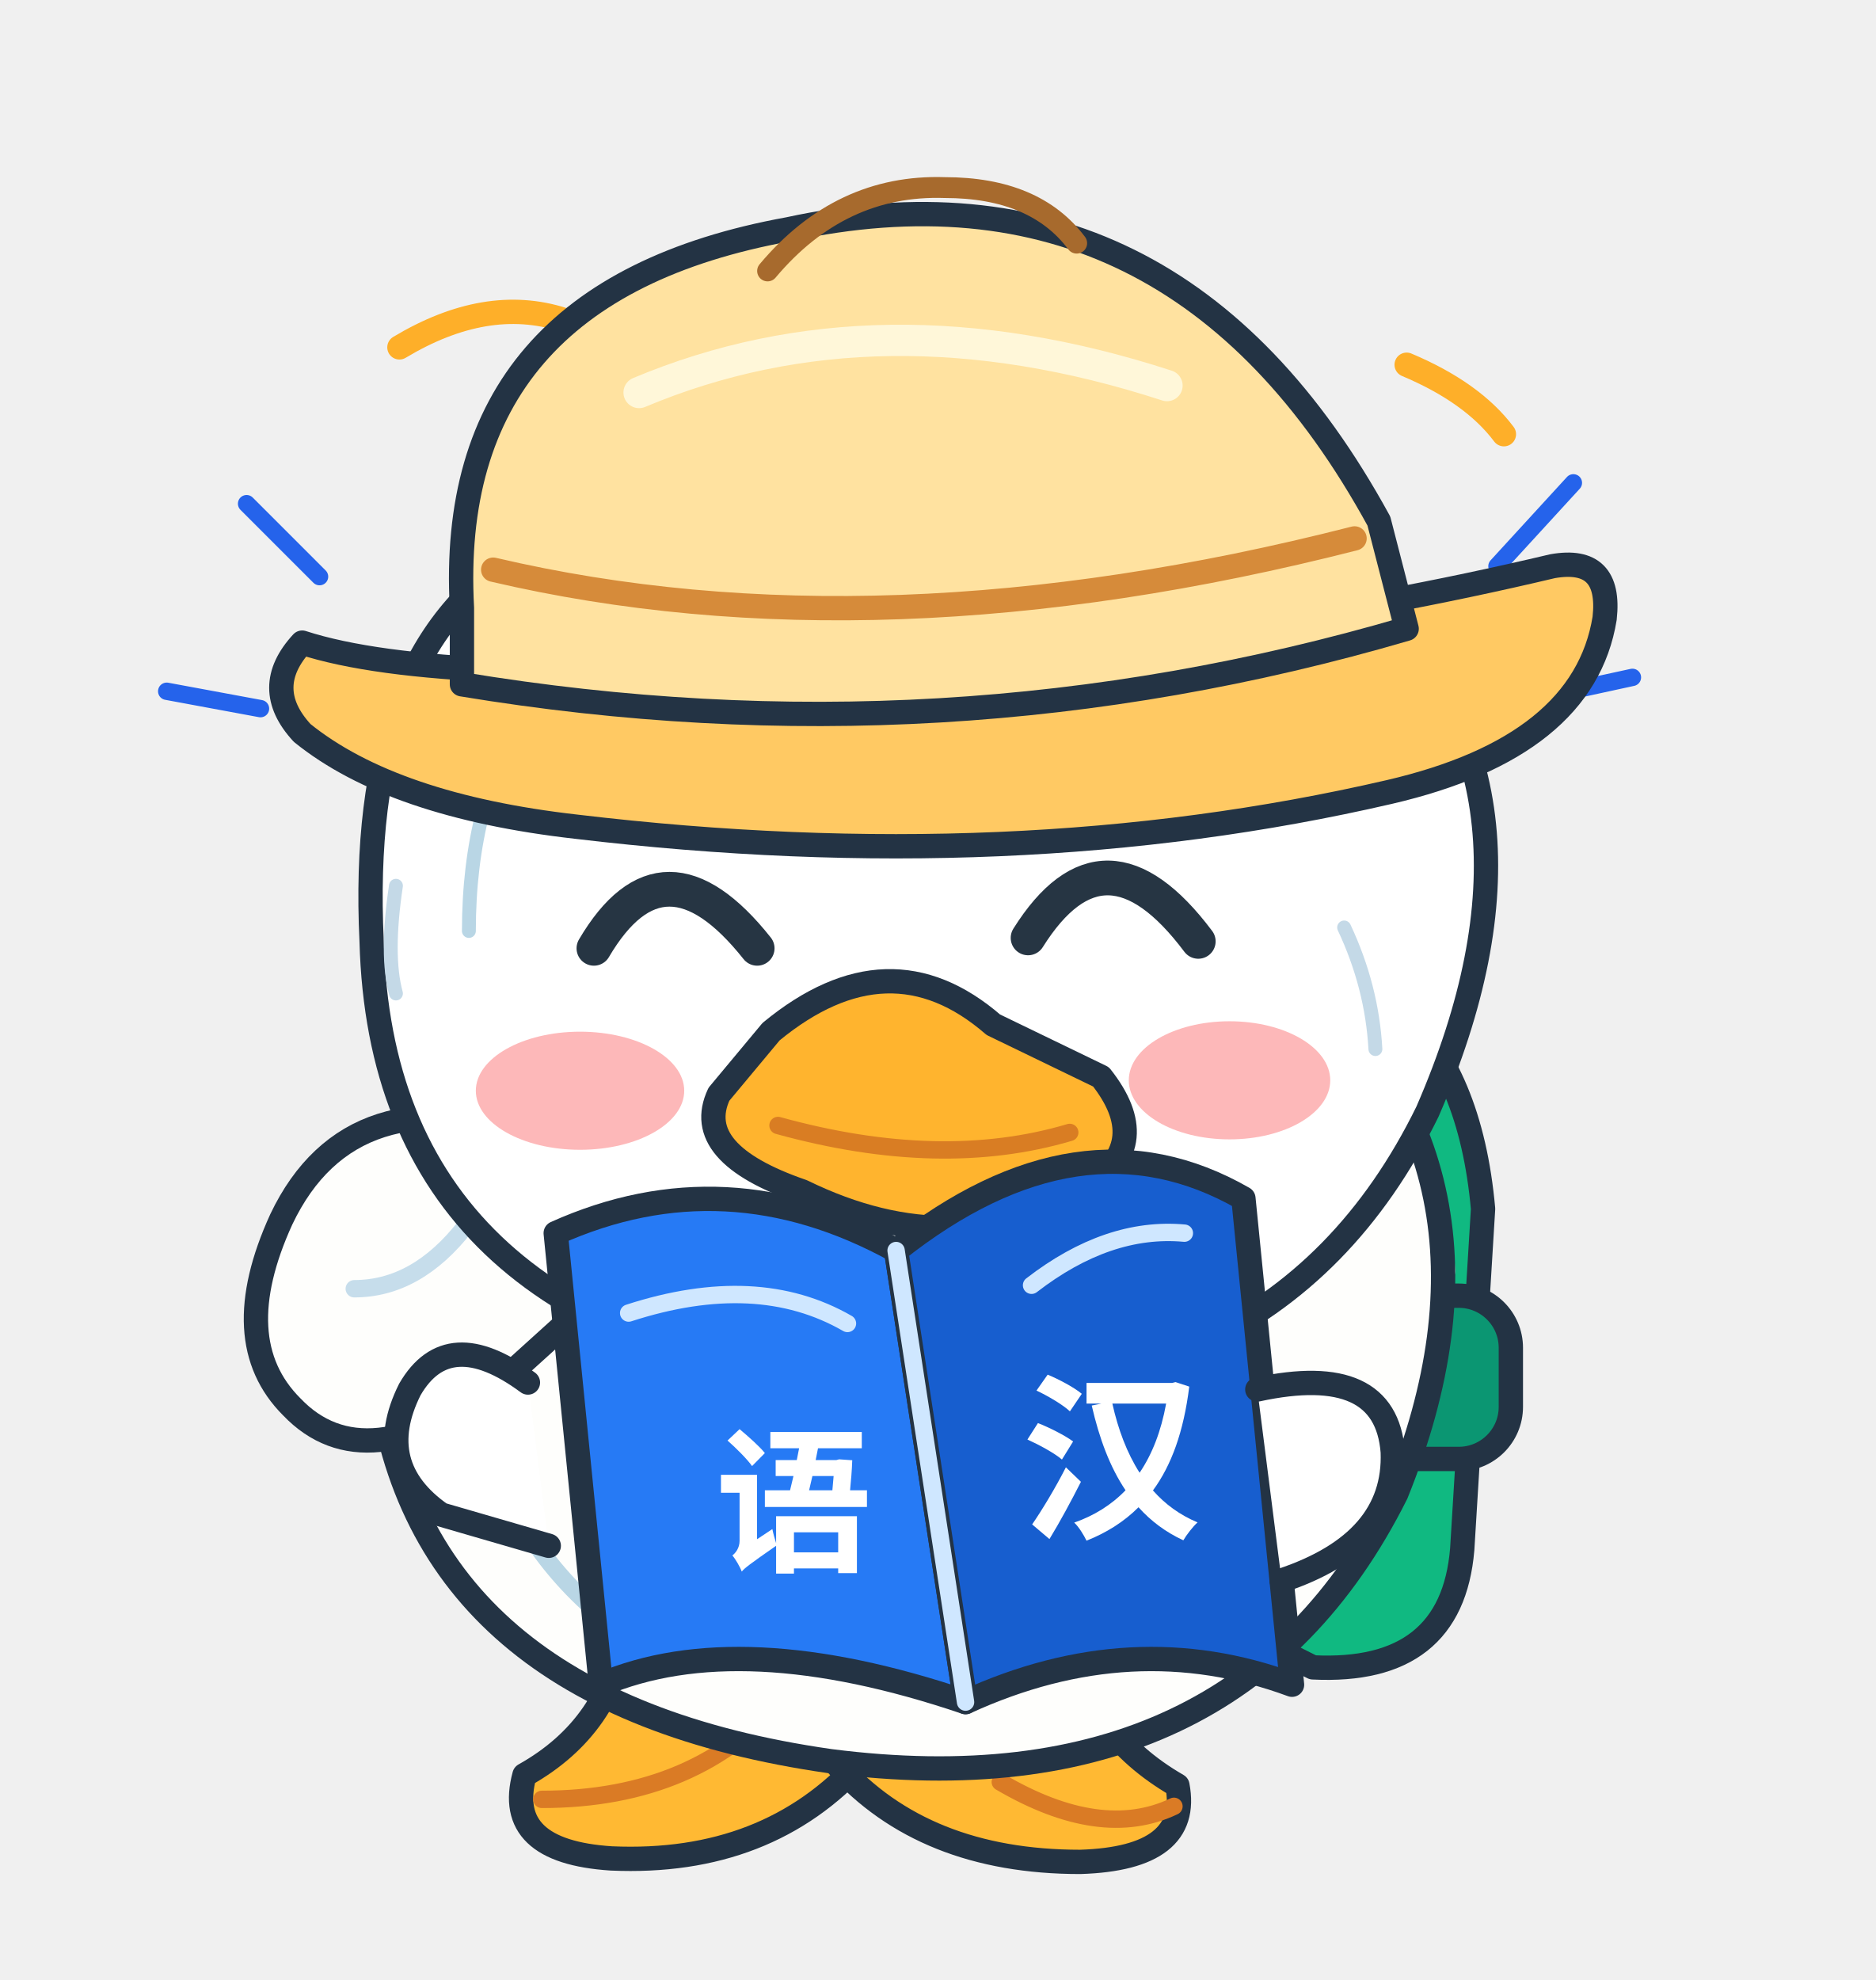
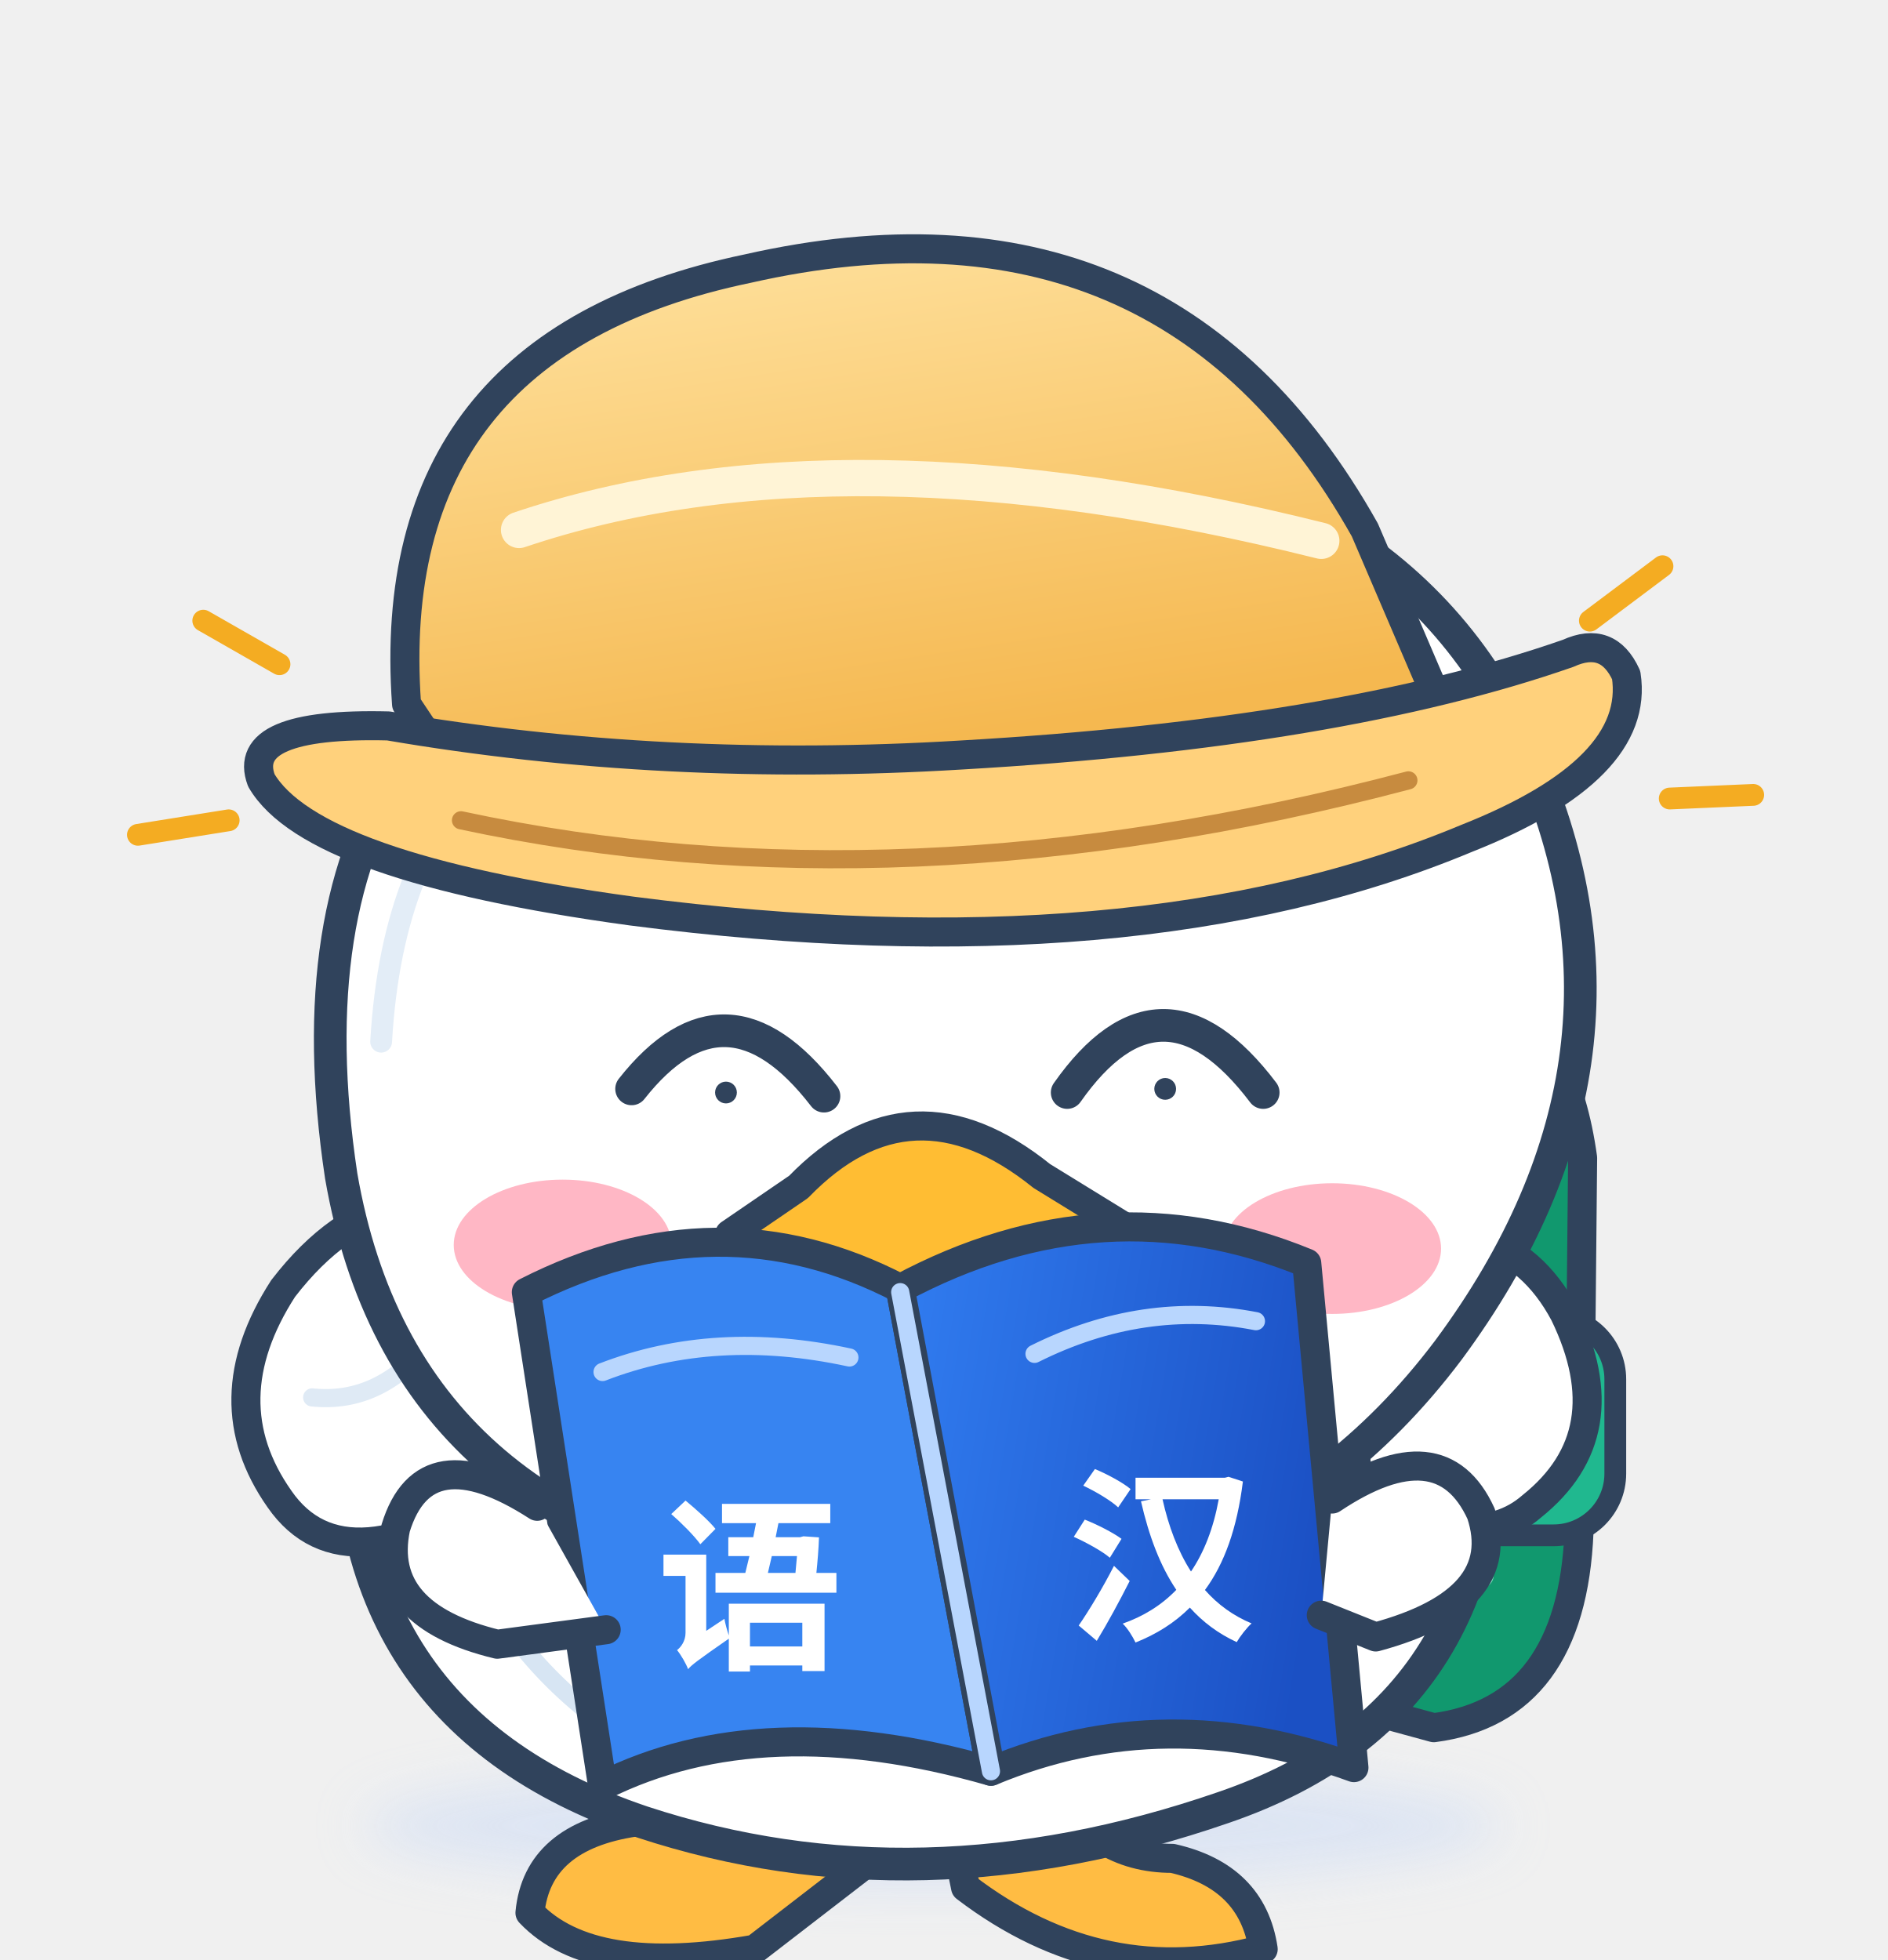
- <svg xmlns="http://www.w3.org/2000/svg" viewBox="0 0 540 570" role="img" aria-labelledby="title desc">
-   <g stroke="#233344" stroke-width="7" stroke-linecap="round" stroke-linejoin="round">
-     <path d="M92 166l-21-21M75 204l-27-5M431 163l22-24M447 200l23-5" fill="none" stroke="#2563EB" stroke-width="5" />
-     <path d="M115 100q25-15 47-8M405 105q19 8 28 20" fill="none" stroke="#FEAF29" stroke-width="7" />
-     <path d="M180 469q-4 28-29 42-6 22 25 24 45 2 72-28l-5-40zM308 471q5 28 31 43 4 21-28 22-45 0-70-28l7-39z" fill="#FFB933" />
-     <path d="M156 518q45 0 70-30M288 513q29 17 50 7" fill="none" stroke="#DA7B25" stroke-width="5" />
-     <path d="M344 272q76-2 83 76l-6 98q-3 36-43 34l-28-14z" fill="#10B981" />
-     <path d="M378 293q35 22 38 73M389 401l22-2" fill="none" stroke="#E5F8E9" stroke-width="6" />
-     <rect x="379" y="373" width="56" height="47" rx="15" fill="#0B9672" />
-     <path d="M166 259q-67 48-57 137 11 94 130 111 117 15 163-77 38-94-31-153z" fill="#FEFEFC" />
-     <path d="M134 369q-1 76 58 109" stroke="#B9D6E5" stroke-width="5" fill="none" />
-     <path d="M156 327q-55-18-75 24-16 35 3 54 21 22 59-6l42-38z" fill="#FEFEFC" />
-     <path d="M102 371q18 0 32-18" fill="none" stroke="#C6DDEB" stroke-width="5" />
-     <path d="M149 160q-46 28-42 111 3 111 134 128 124 15 170-79 40-92-15-146-66-66-155-51-53 9-92 37z" fill="#FFFFFF" />
-     <path d="M135 268q0-75 66-104" fill="none" stroke="#B9D6E5" stroke-width="4" />
-     <path d="M87 185q40 13 155 6 108-5 205-28 17-3 15 15-6 37-62 50-108 25-234 10-53-6-79-27-12-13 0-26z" fill="#FFC963" />
-     <path d="M133 175q-5-91 94-109 111-24 170 84l8 31q-133 39-272 16z" fill="#FFE2A0" />
-     <path d="M142 164q111 26 248-9" fill="none" stroke="#D68B3A" stroke-width="7" />
-     <path d="M221 78q21-25 51-24 26 0 38 16" fill="none" stroke="#A76A2D" stroke-width="6" />
-     <path d="M184 113q69-29 152-2" fill="none" stroke="#FFF7D9" stroke-width="9" />
-     <path d="M171 273q20-34 47 0M296 270q22-35 49 1" fill="none" stroke="#263543" stroke-width="10" />
-     <ellipse cx="167" cy="314" rx="30" ry="17" fill="#FDB8B9" stroke="none" />
-     <ellipse cx="354" cy="311" rx="29" ry="17" fill="#FDB8B9" stroke="none" />
-     <path d="M222 297q34-28 64-2l31 15q15 19-3 31-38 24-83 2-32-11-24-28z" fill="#FFB42E" />
-     <path d="M224 324q47 13 84 2" stroke="#D97D23" stroke-width="5" fill="none" />
-     <path d="M160 355q49-22 98 5l20 130q-65-22-105-5z" fill="#267AF5" />
-     <path d="M278 490l-20-130q53-42 100-15l14 140q-46-17-94 5z" fill="#175ECF" />
-     <path d="M258 360l20 130M181 378q37-12 63 3M297 370q22-17 44-15" fill="none" stroke="#CFE7FF" stroke-width="5" />
-     <text x="294" y="439" font-family="Noto Sans SC,Microsoft Yahei,sans-serif" font-size="52" font-weight="900" fill="#FFFFFF" stroke="none">汉</text>
-     <text x="206" y="449" font-family="Noto Sans SC,Microsoft Yahei,sans-serif" font-size="45" font-weight="900" fill="#FFFFFF" stroke="none">语</text>
-     <path d="M152 398q-23-17-34 2-11 22 9 36l31 9M362 400q37-8 39 18 1 26-32 37" fill="#FFFFFF" />
-     <path d="M114 255q-3 20 0 31M387 267q8 17 9 35" stroke="#C4D9E7" stroke-width="4" fill="none" />
+ <svg xmlns="http://www.w3.org/2000/svg" width="520" height="540" viewBox="0 0 520 540">
+   <defs>
+     <linearGradient id="hat" x2=".3" y2="1">
+       <stop stop-color="#ffe3a1" />
+       <stop offset="1" stop-color="#f5b850" />
+     </linearGradient>
+     <linearGradient id="book" x2="1" y2=".2">
+       <stop stop-color="#317df1" />
+       <stop offset="1" stop-color="#1b50c4" />
+     </linearGradient>
+     <filter id="shadow" x="-30%" y="-30%" width="160%" height="170%">
+       <feGaussianBlur stdDeviation="7" />
+     </filter>
+   </defs>
+   <ellipse cx="257" cy="503" rx="157" ry="17" fill="#c8d9f7" opacity=".48" filter="url(#shadow)" />
+   <g stroke="#30435c" stroke-linecap="round" stroke-linejoin="round">
+     <g fill="none" stroke="#F4AC22" stroke-width="6">
+       <path d="M77 183l-21-12M63 226l-25 4M438 171l20-15M460 220l23-1" />
+     </g>
+     <path d="M360 267q67-13 76 52l-1 103q-2 49-40 54l-44-12z" fill="#11986E" stroke-width="8" />
+     <path d="M387 284q26 13 28 51M389 436l19-2" fill="none" stroke="#7DE2BC" stroke-width="7" />
+     <rect x="390" y="363" width="55" height="60" rx="17" fill="#20B88F" stroke-width="6" />
+     <path d="M205 449v37q-11 14-30 16-27 4-29 25 17 18 62 10l35-27 9-47zM294 453l-4 38q11 21 33 21 22 5 25 25-44 12-82-17l-11-54z" fill="#FFBC43" stroke-width="8" />
+     <path d="M163 274q-59 31-66 100-9 98 80 128 76 25 160-4 82-28 73-124-4-79-58-110z" fill="#fff" stroke-width="9" />
+     <path d="M116 370q3 79 63 113" stroke="#D7E5F3" stroke-width="5" fill="none" />
+     <path d="M150 340q-42-24-72 15-20 31-1 58 18 26 63-5l32-27zM371 344q43-14 60 18 16 33-9 53-16 14-48-3z" fill="#fff" stroke-width="8" />
+     <path d="M86 385q19 2 33-16" fill="none" stroke="#DFEAF5" stroke-width="5" />
+     <path d="M112 209q-29 42-18 115 17 98 127 113 117 16 178-65 60-81 21-166-36-80-150-87-108-5-158 90z" fill="#fff" stroke-width="9" />
+     <path d="M105 287q3-52 31-77" fill="none" stroke="#E3EDF7" stroke-width="6" />
+     <ellipse cx="155" cy="343" rx="30" ry="18" fill="#FFB7C5" stroke="none" />
+     <ellipse cx="367" cy="344" rx="30" ry="18" fill="#FFB7C5" stroke="none" />
+     <g stroke-width="9" fill="none">
+       <path d="M174 300q26-33 53 2M294 301q26-37 54 0" />
+     </g>
+     <circle cx="200" cy="301" r="3" fill="#30435c" stroke="none" />
+     <circle cx="321" cy="300" r="3" fill="#30435c" stroke="none" />
+     <path d="M220 327q31-32 67-3l26 16q18 19-2 33-46 29-86 1-32-14-24-34z" fill="#FFBD33" stroke-width="8" />
+     <path d="M220 357q36 19 80 3" fill="none" stroke="#DE852E" stroke-width="5" />
+     <path d="M112 194q-7-99 94-120 115-26 170 72l21 49-136 18-139-4z" fill="url(#hat)" stroke-width="8" />
+     <path d="M143 146q89-30 221 3" fill="none" stroke="#FFF4D6" stroke-width="10" />
+     <path d="M107 200q76 13 158 8 104-6 167-28 11-5 16 6 4 26-44 45-91 38-230 20-88-12-102-36-6-16 35-15z" fill="#FFD17C" stroke-width="8" />
+     <path d="M127 226q121 26 261-11" fill="none" stroke="#C78B3F" stroke-width="5" />
+     <path d="M145 356q53-27 103-1l25 133q-63-18-107 4z" fill="#3784F1" stroke-width="8" />
+     <path d="M273 488l-25-133q56-30 112-7l13 139q-52-19-100 1z" fill="url(#book)" stroke-width="8" />
+     <path d="M248 356l25 132M166 378q31-12 68-4M285 373q30-15 61-9" fill="none" stroke="#B8D6FE" stroke-width="5" />
+     <text x="181" y="456" fill="#fff" font-size="51" font-family="Microsoft YaHei,Noto Sans SC,sans-serif" font-weight="bold" stroke="none">语</text>
+     <text x="294" y="448" fill="#fff" font-size="52" font-family="Microsoft YaHei,Noto Sans SC,sans-serif" font-weight="bold" stroke="none">汉</text>
+     <path d="M148 415q-31-20-39 6-5 24 28 32l30-4M367 413q30-20 41 4 8 24-29 34l-15-6" fill="#fff" stroke-width="8" />
  </g>
</svg>
